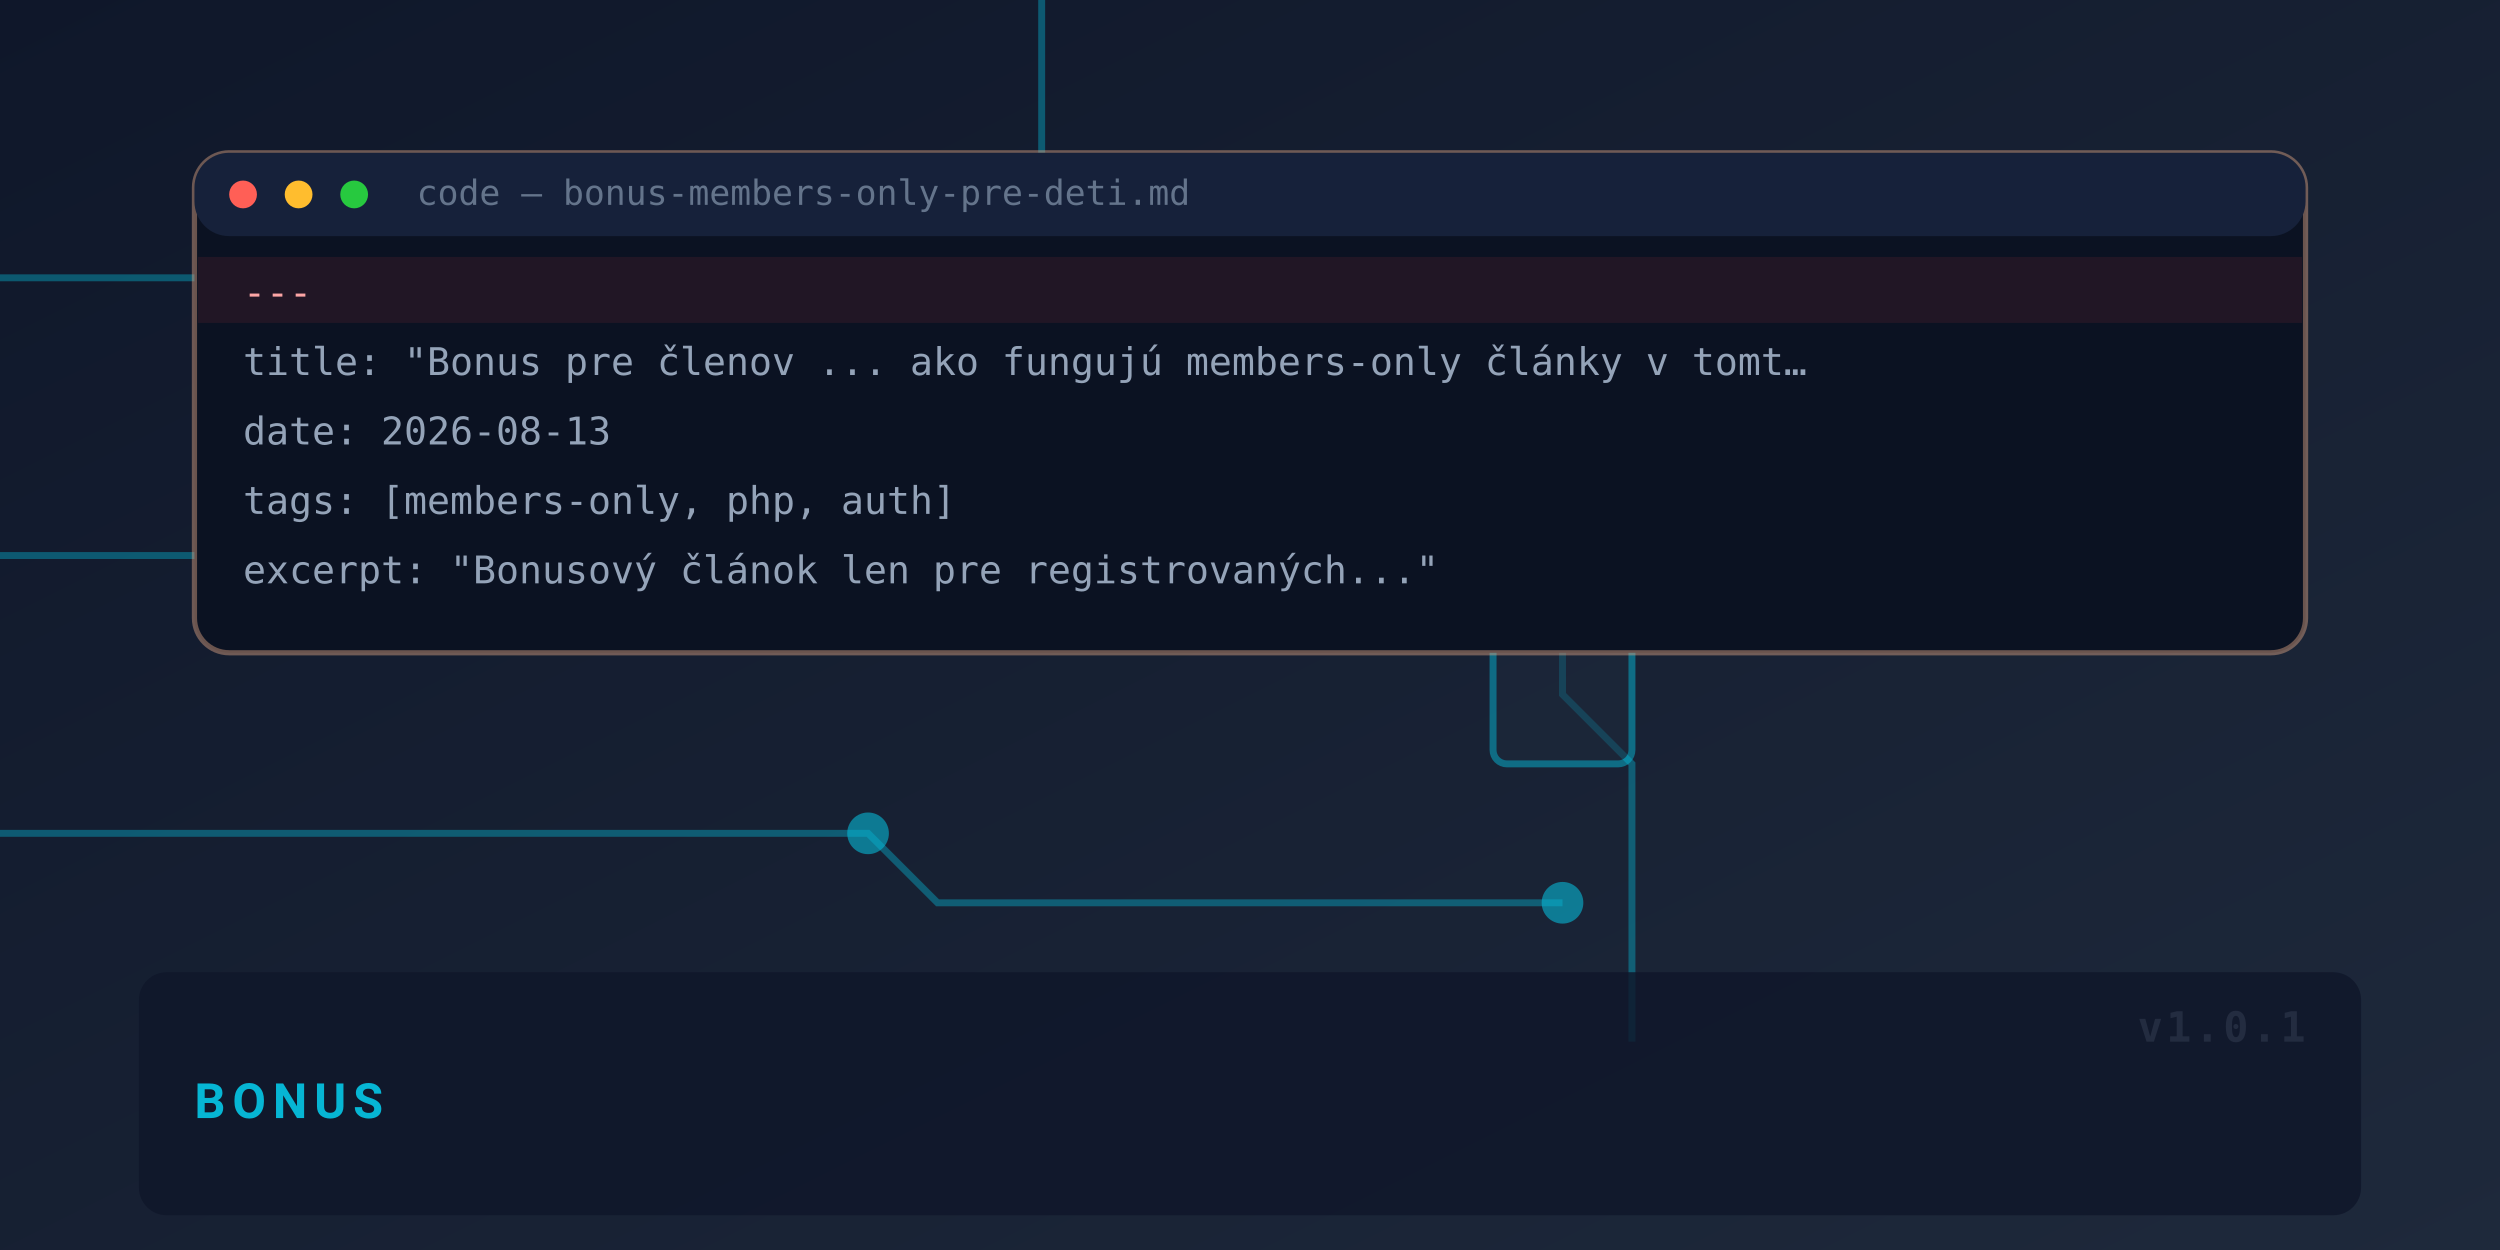
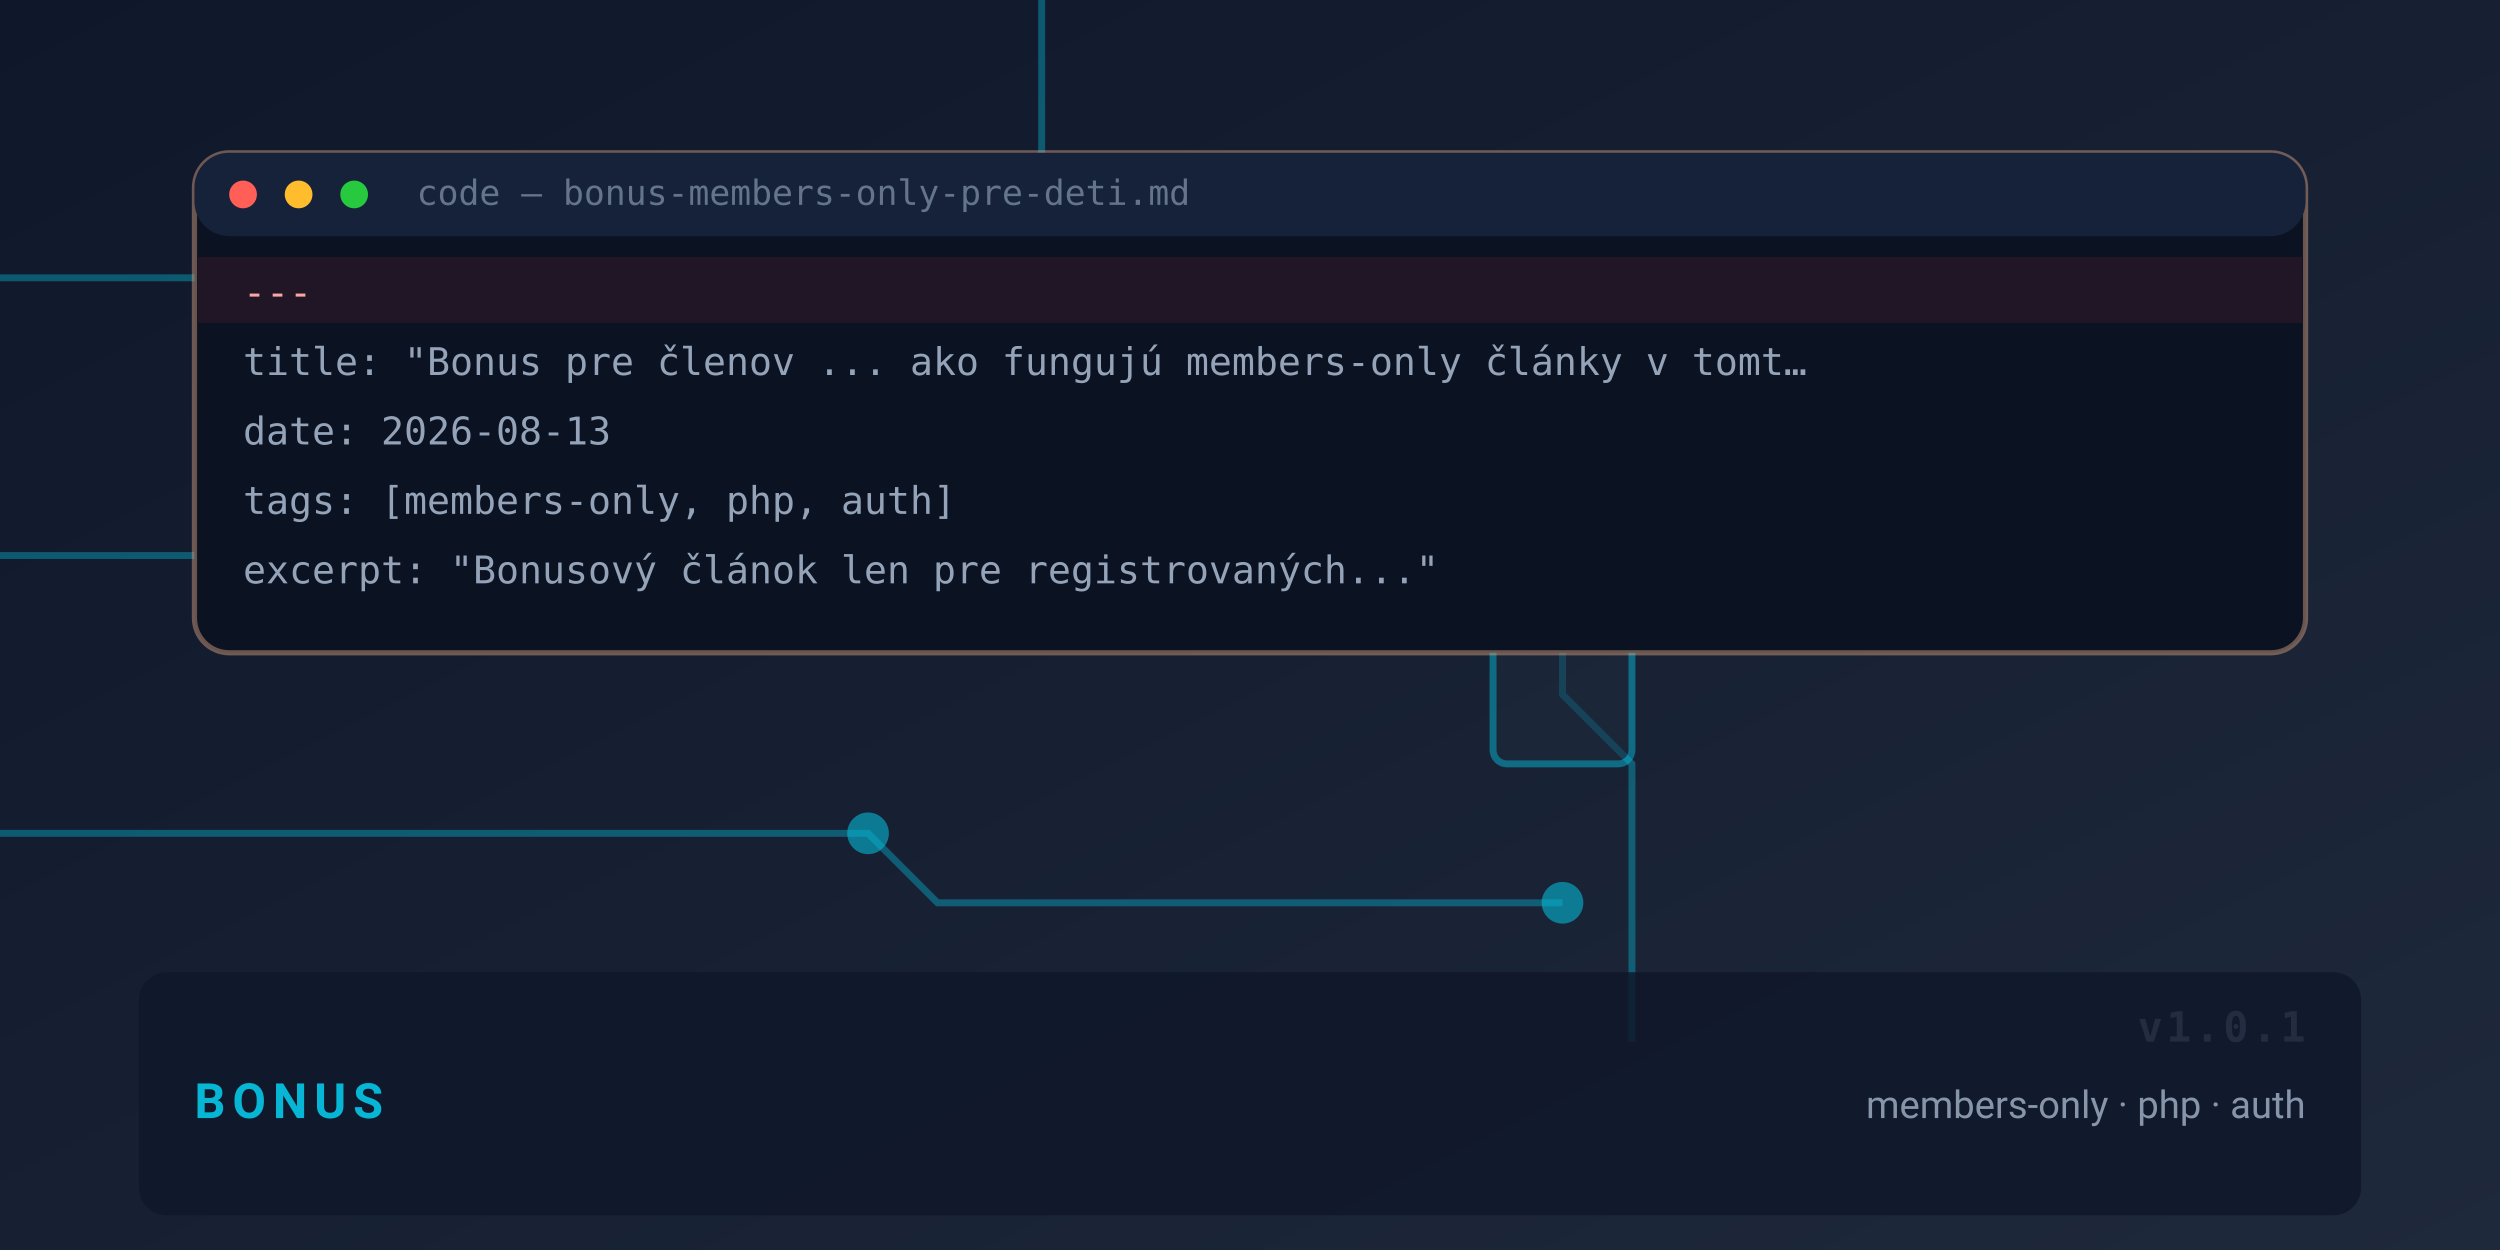
<svg xmlns="http://www.w3.org/2000/svg" viewBox="0 0 720 360" width="720" height="360">
  <defs>
    <linearGradient id="bg" x1="0%" y1="0%" x2="100%" y2="100%">
      <stop offset="0%" style="stop-color:#0f172a" />
      <stop offset="100%" style="stop-color:#1e293b" />
    </linearGradient>
  </defs>
  <rect width="720" height="360" fill="url(#bg)" />
  <g stroke="#06b6d4" stroke-width="2" fill="none" opacity="0.4">
    <path d="M0,80 L200,80 L220,100 L400,100" />
    <path d="M0,160 L150,160 L170,180 L350,180 L370,160 L500,160" />
    <path d="M0,240 L250,240 L270,260 L450,260" />
    <path d="M300,0 L300,80 L320,100 L320,160" />
    <path d="M450,100 L450,200 L470,220 L470,300" />
  </g>
  <g fill="#06b6d4" opacity="0.6">
    <circle cx="200" cy="80" r="6" />
    <circle cx="400" cy="100" r="6" />
    <circle cx="150" cy="160" r="6" />
    <circle cx="350" cy="180" r="6" />
    <circle cx="500" cy="160" r="6" />
    <circle cx="250" cy="240" r="6" />
    <circle cx="450" cy="260" r="6" />
  </g>
  <g fill="#1e293b" stroke="#06b6d4" stroke-width="2" opacity="0.5">
    <rect x="280" y="120" width="40" height="40" rx="4" />
    <rect x="430" y="180" width="40" height="40" rx="4" />
    <rect x="580" y="120" width="40" height="40" rx="4" />
  </g>
  <g>
    <rect x="56" y="44" width="608" height="144" rx="10" fill="#0b1222" stroke="#DEA584" stroke-opacity="0.45" stroke-width="1.5" />
    <rect x="56" y="44" width="608" height="24" rx="10" fill="#16213a" />
    <circle cx="70" cy="56" r="4" fill="#ff5f56" />
    <circle cx="86" cy="56" r="4" fill="#ffbd2e" />
    <circle cx="102" cy="56" r="4" fill="#27c93f" />
    <text x="120" y="59" font-family="monospace" font-size="10" fill="#64748b">code — bonus-members-only-pre-deti.md</text>
    <rect x="57" y="74" width="606" height="19" fill="#ef4444" fill-opacity="0.10" />
    <text x="70" y="88" font-family="monospace" font-size="11" fill="#fca5a5">---</text>
    <text x="70" y="108" font-family="monospace" font-size="11" fill="#94a3b8">title: "Bonus pre členov ... ako fungujú members-only články v tomt…</text>
    <text x="70" y="128" font-family="monospace" font-size="11" fill="#94a3b8">date: 2026-08-13</text>
    <text x="70" y="148" font-family="monospace" font-size="11" fill="#94a3b8">tags: [members-only, php, auth]</text>
    <text x="70" y="168" font-family="monospace" font-size="11" fill="#94a3b8">excerpt: "Bonusový článok len pre registrovaných..."</text>
  </g>
  <text x="664" y="300" text-anchor="end" font-family="monospace" font-size="12" font-weight="bold" letter-spacing="1" fill="#94a3b8" opacity="0.85">v1.0.1</text>
  <rect x="40" y="280" width="640" height="70" rx="8" fill="#0f172a" fill-opacity="0.82" />
  <text x="56" y="322" font-family="Segoe UI, Roboto, sans-serif" font-size="14" font-weight="bold" letter-spacing="2" fill="#06b6d4">BONUS</text>
+   <text x="664" y="322" text-anchor="end" font-family="Segoe UI, Roboto, sans-serif" font-size="11" fill="#94a3b8" opacity="0.9">members-only · php · auth</text>
</svg>
